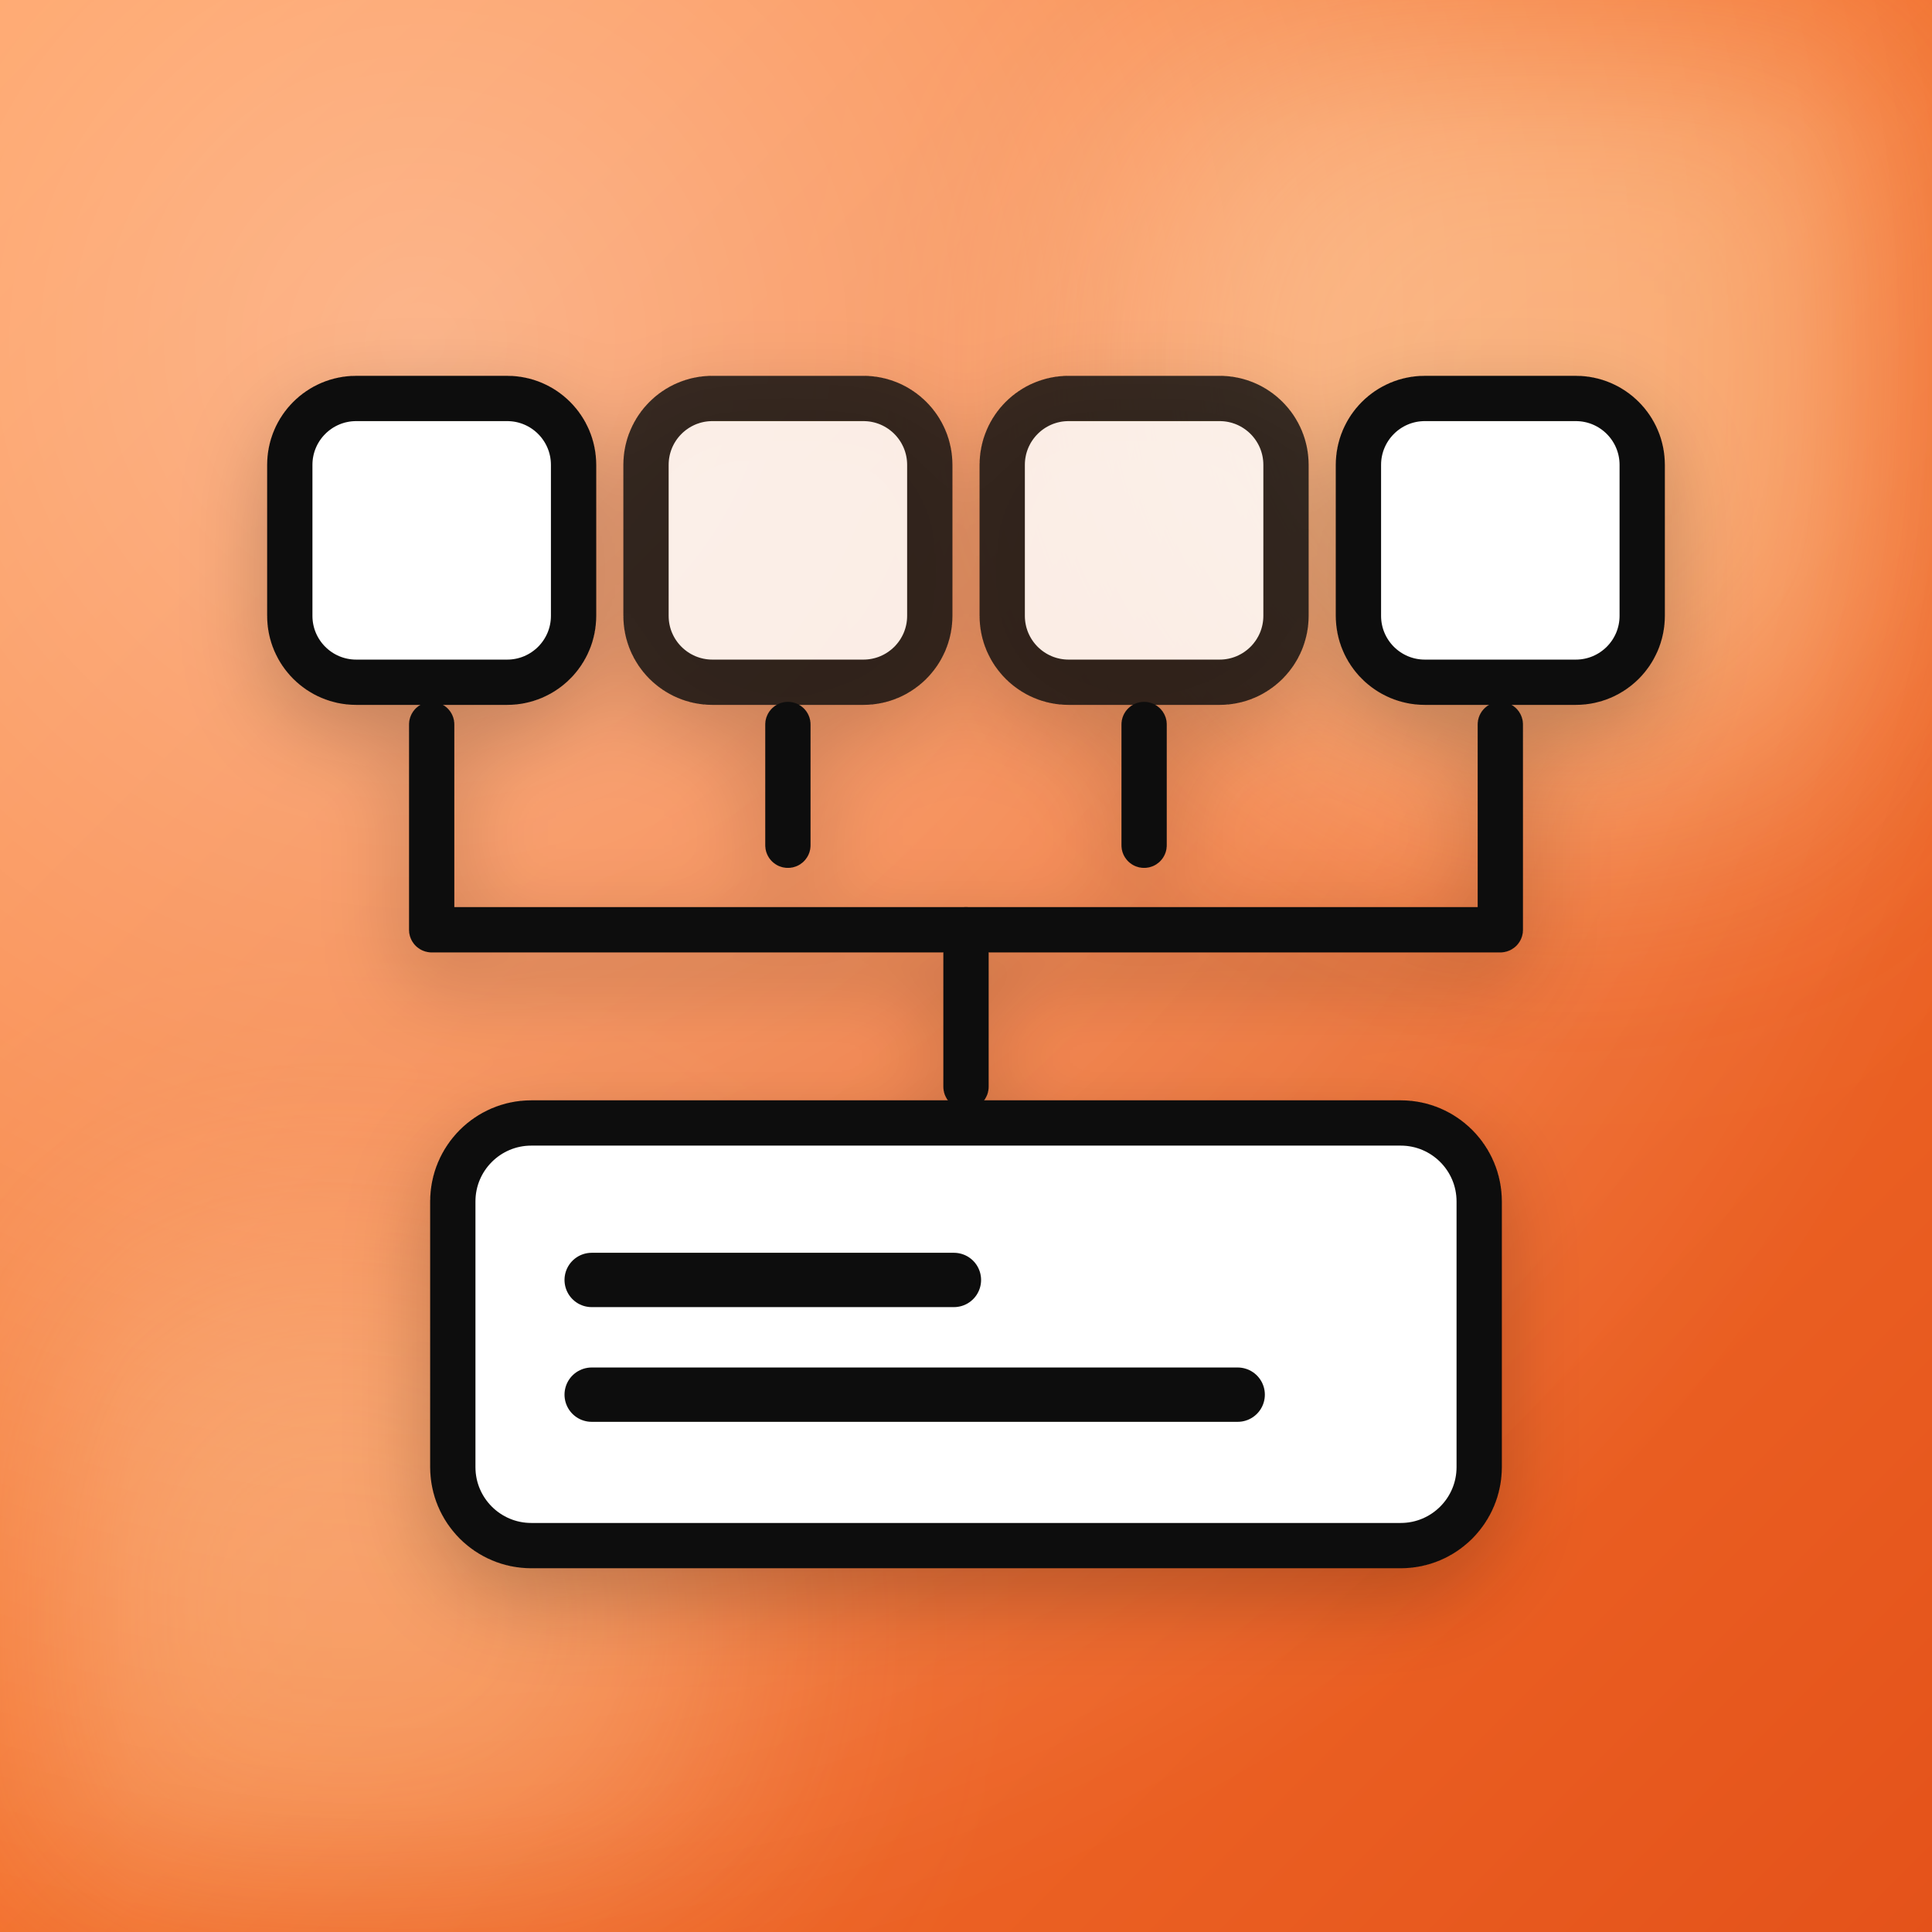
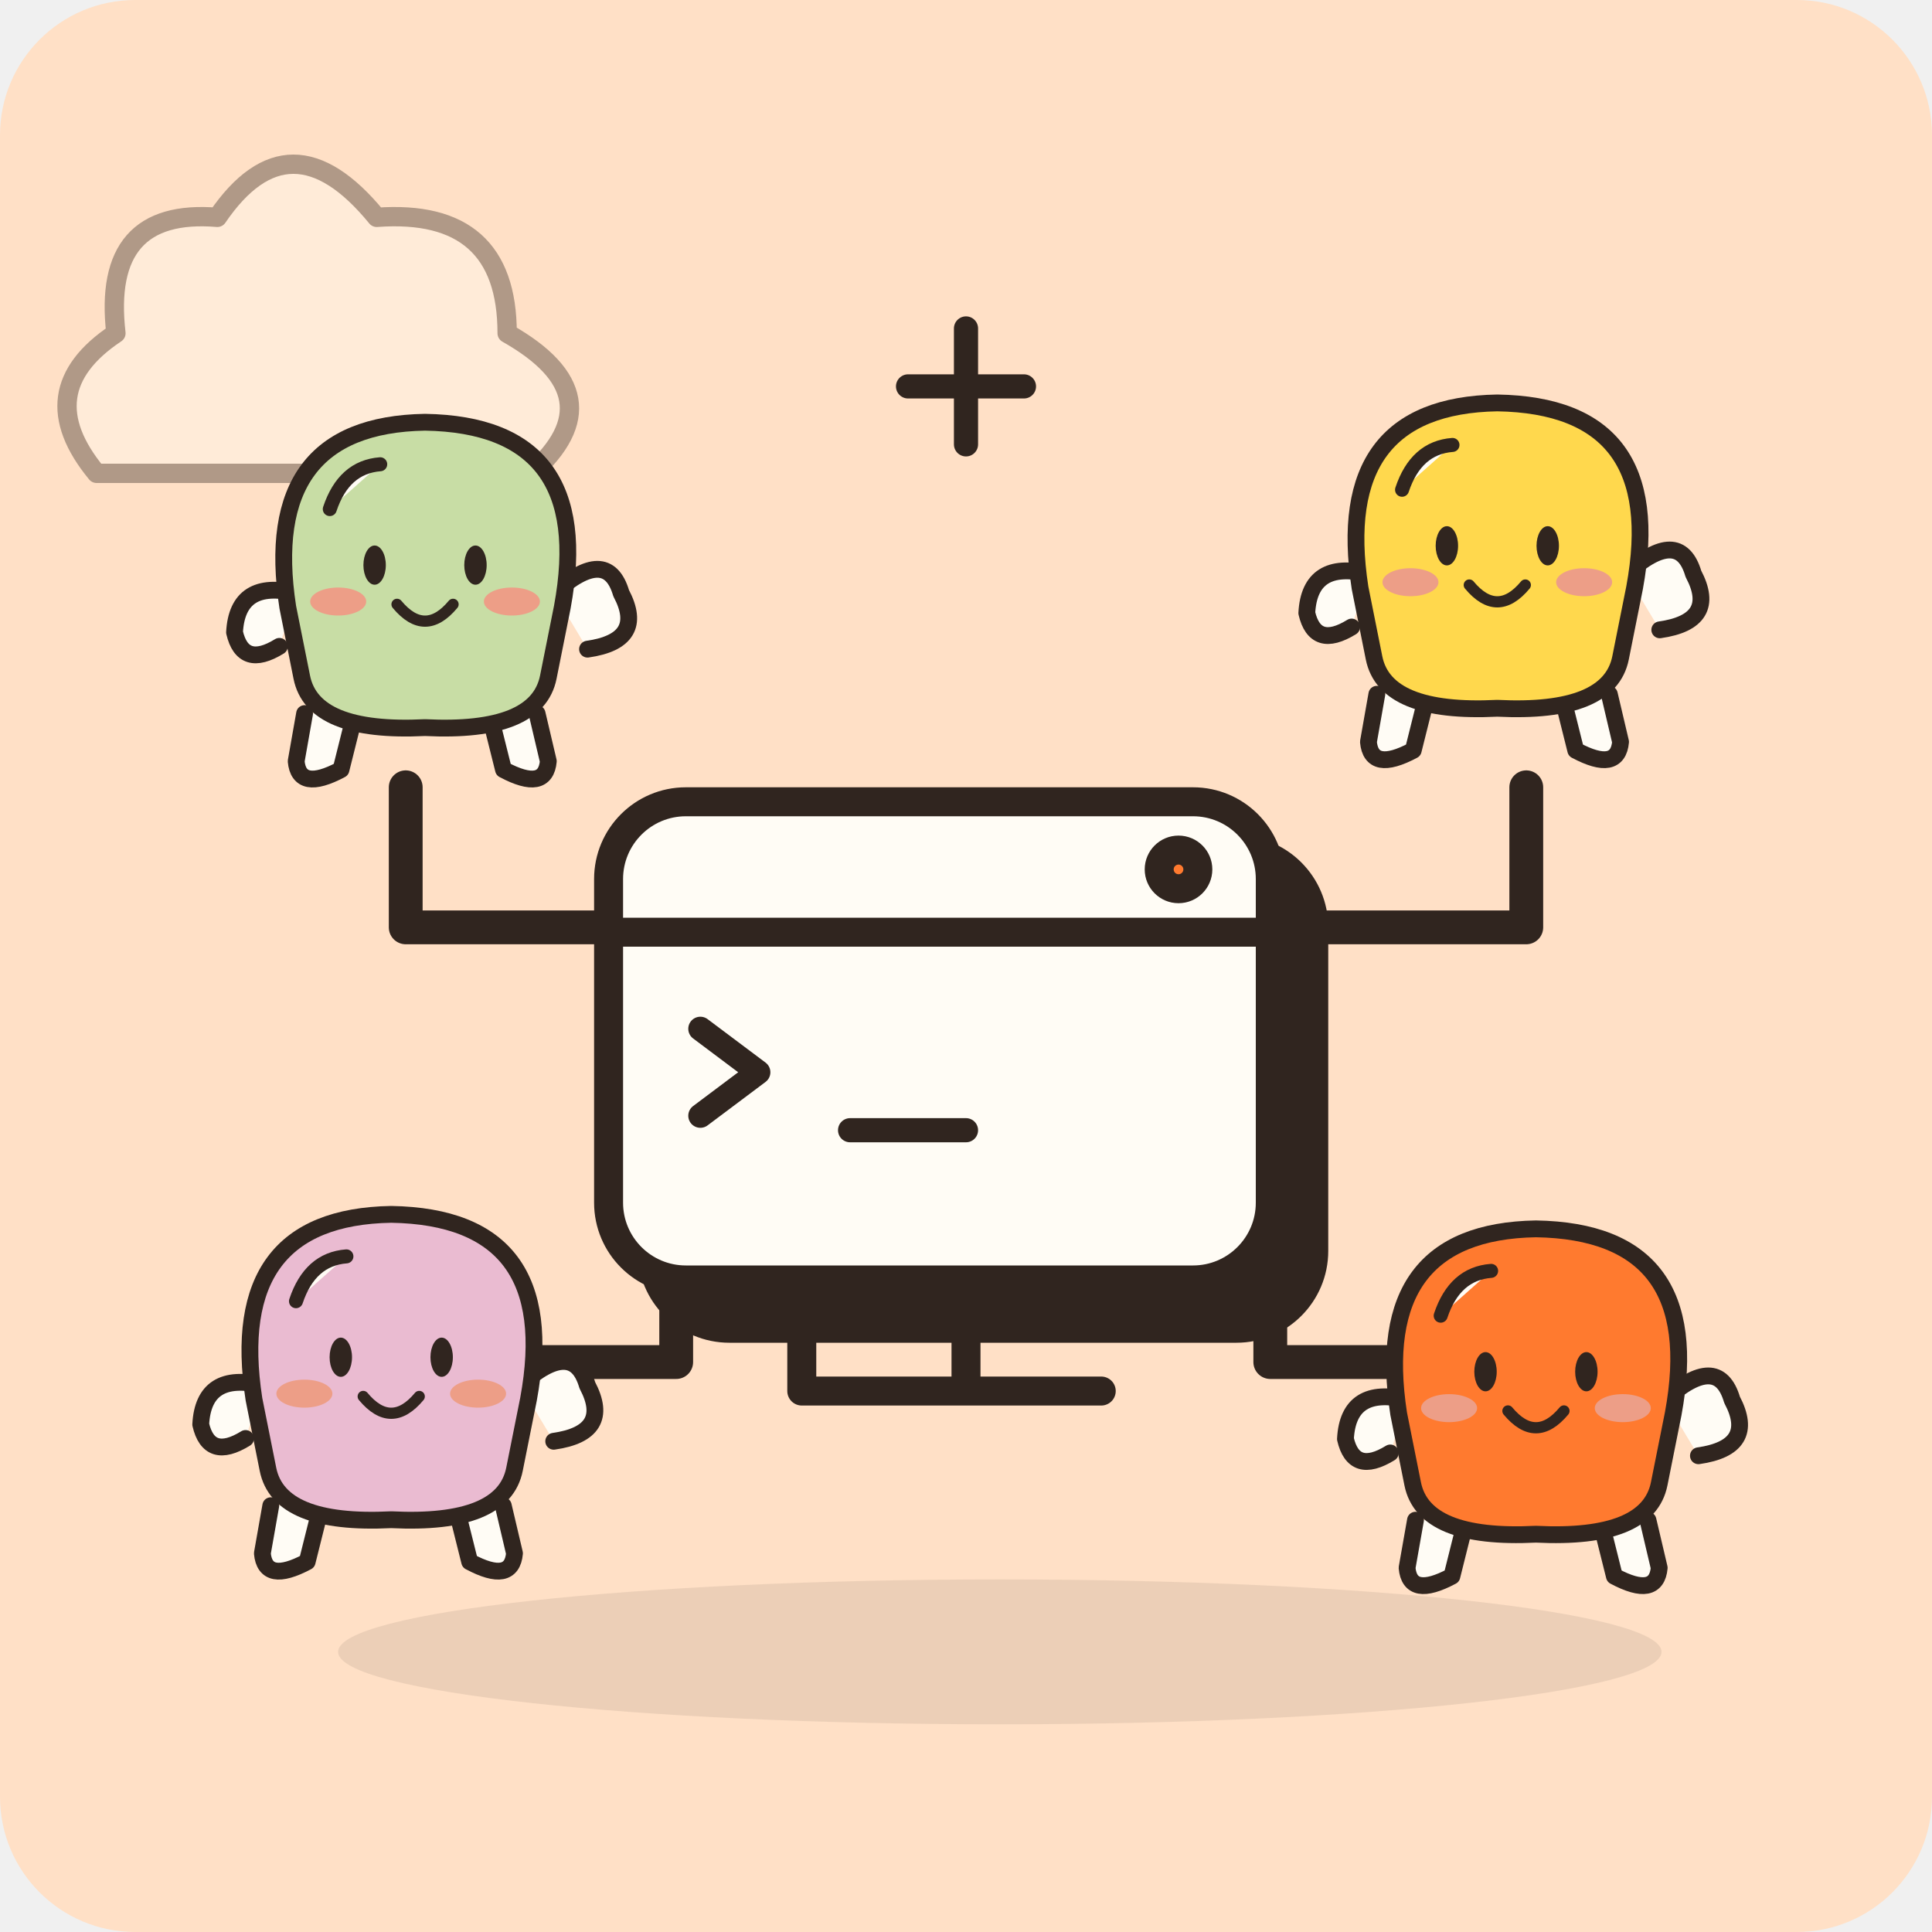
- <svg xmlns="http://www.w3.org/2000/svg" viewBox="0 0 640 640" width="640" height="640" role="img">
-   <defs>
-     <linearGradient id="g" x1="0" y1="0" x2="1" y2="1">
-       <stop offset="0" stop-color="#ff8a3d" />
-       <stop offset="1" stop-color="#e4521a" />
-     </linearGradient>
-     <radialGradient id="h" cx="22%" cy="18%" r="85%">
-       <stop offset="0" stop-color="#fff" stop-opacity=".42" />
-       <stop offset="1" stop-color="#fff" stop-opacity="0" />
-     </radialGradient>
-     <filter id="b" x="-40%" y="-40%" width="180%" height="180%">
-       <feGaussianBlur stdDeviation="46" />
-     </filter>
-     <filter id="s" x="-30%" y="-30%" width="160%" height="160%">
-       <feDropShadow dx="0" dy="10" stdDeviation="14" flood-color="#000" flood-opacity=".22" />
-     </filter>
-   </defs>
-   <rect width="640" height="640" fill="url(#g)" />
-   <circle cx="520" cy="120" r="150" fill="#ffd29b" opacity=".55" filter="url(#b)" />
-   <circle cx="110" cy="540" r="130" fill="#ffd29b" opacity=".40" filter="url(#b)" />
-   <rect width="640" height="640" fill="url(#h)" />
-   <g filter="url(#s)" fill="none" stroke="#10100e" stroke-width="15" stroke-linecap="round" stroke-linejoin="round">
-     <rect x="96" y="132" width="94" height="94" rx="22" fill="#ffffff" />
-     <rect x="214" y="132" width="94" height="94" rx="22" fill="#ffffff" opacity=".82" />
-     <rect x="332" y="132" width="94" height="94" rx="22" fill="#ffffff" opacity=".82" />
-     <rect x="450" y="132" width="94" height="94" rx="22" fill="#ffffff" />
-     <path d="M143 240v68h354v-68" />
-     <path d="M261 240v40M379 240v40" />
-     <path d="M320 308v52" />
-     <rect x="150" y="372" width="340" height="140" rx="26" fill="#ffffff" />
-     <path d="M196 424h120M196 462h214" stroke-width="18" />
+ <svg xmlns="http://www.w3.org/2000/svg" viewBox="0 0 400 400" role="img" aria-labelledby="title">
+   <g stroke-linejoin="round" stroke-linecap="round">
+     <rect width="400" height="400" rx="28" fill="#FFE0C6" />
+     <ellipse cx="207" cy="342" rx="137" ry="15" fill="#30251F" opacity=".09" />
+     <g opacity=".38">
+       <path d="M20 98 Q6 81 24 69 Q21 43 45 45 Q60 23 78 45 Q105 43 105 69 Q128 82 110 98Z" fill="#FFFCF5" stroke="#30251F" stroke-width="4" stroke-linecap="round" stroke-linejoin="round" />
+     </g>
+     <path d="M84 163V192H200 M316 163V192H200 M92 282H140V240 M310 282H263V240" fill="none" stroke="#30251F" stroke-width="7" stroke-linecap="round" stroke-linejoin="round" />
+     <g transform="translate(88 117) scale(0.58)">
+       <path d="M-25 53 L-30 73 Q-45 81 -46 70 L-43 53" fill="#FFFCF5" stroke="#30251F" stroke-width="6" stroke-linecap="round" stroke-linejoin="round" />
+       <path d="M23 53 L28 73 Q43 81 44 70 L40 53" fill="#FFFCF5" stroke="#30251F" stroke-width="6" stroke-linecap="round" stroke-linejoin="round" />
+       <path d="M-46 10 Q-67 5 -68 24 Q-65 37 -52 29" fill="#FFFCF5" stroke="#30251F" stroke-width="6" stroke-linecap="round" stroke-linejoin="round" />
+       <path d="M46 10 Q65 -7 70 10 Q79 27 58 30" fill="#FFFCF5" stroke="#30251F" stroke-width="6" stroke-linecap="round" stroke-linejoin="round" />
+       <path d="M-49 15 Q-59 -50 0 -51 Q61 -50 49 15 L44 40 Q40 60 0 58 Q-40 60 -44 40 Z" fill="#C8DDA5" stroke="#30251F" stroke-width="6" stroke-linecap="round" stroke-linejoin="round" />
+       <path d="M-34 -20 Q-29 -35 -16 -36" fill="#FFFCF5" stroke="#30251F" stroke-width="5" stroke-linecap="round" stroke-linejoin="round" />
+       <g transform="translate(0 0) scale(1)">
+         <ellipse cx="-18" cy="0" rx="4" ry="7" fill="#30251F" />
+         <ellipse cx="18" cy="0" rx="4" ry="7" fill="#30251F" />
+         <ellipse cx="-31" cy="13" rx="10" ry="5" fill="#ED9E87" />
+         <ellipse cx="31" cy="13" rx="10" ry="5" fill="#ED9E87" />
+         <path d="M-10 14 Q0 26 10 14" fill="none" stroke="#30251F" stroke-width="4" stroke-linecap="round" stroke-linejoin="round" />
+       </g>
+     </g>
+     <g transform="translate(310 113) scale(0.58)">
+       <path d="M-25 53 L-30 73 Q-45 81 -46 70 L-43 53" fill="#FFFCF5" stroke="#30251F" stroke-width="6" stroke-linecap="round" stroke-linejoin="round" />
+       <path d="M23 53 L28 73 Q43 81 44 70 L40 53" fill="#FFFCF5" stroke="#30251F" stroke-width="6" stroke-linecap="round" stroke-linejoin="round" />
+       <path d="M-46 10 Q-67 5 -68 24 Q-65 37 -52 29" fill="#FFFCF5" stroke="#30251F" stroke-width="6" stroke-linecap="round" stroke-linejoin="round" />
+       <path d="M46 10 Q65 -7 70 10 Q79 27 58 30" fill="#FFFCF5" stroke="#30251F" stroke-width="6" stroke-linecap="round" stroke-linejoin="round" />
+       <path d="M-49 15 Q-59 -50 0 -51 Q61 -50 49 15 L44 40 Q40 60 0 58 Q-40 60 -44 40 Z" fill="#FFD84D" stroke="#30251F" stroke-width="6" stroke-linecap="round" stroke-linejoin="round" />
+       <path d="M-34 -20 Q-29 -35 -16 -36" fill="#FFFCF5" stroke="#30251F" stroke-width="5" stroke-linecap="round" stroke-linejoin="round" />
+       <g transform="translate(0 0) scale(1)">
+         <ellipse cx="-18" cy="0" rx="4" ry="7" fill="#30251F" />
+         <ellipse cx="18" cy="0" rx="4" ry="7" fill="#30251F" />
+         <ellipse cx="-31" cy="13" rx="10" ry="5" fill="#ED9E87" />
+         <ellipse cx="31" cy="13" rx="10" ry="5" fill="#ED9E87" />
+         <path d="M-10 14 Q0 26 10 14" fill="none" stroke="#30251F" stroke-width="4" stroke-linecap="round" stroke-linejoin="round" />
+       </g>
+     </g>
+     <g transform="translate(81 281) scale(0.58)">
+       <path d="M-25 53 L-30 73 Q-45 81 -46 70 L-43 53" fill="#FFFCF5" stroke="#30251F" stroke-width="6" stroke-linecap="round" stroke-linejoin="round" />
+       <path d="M23 53 L28 73 Q43 81 44 70 L40 53" fill="#FFFCF5" stroke="#30251F" stroke-width="6" stroke-linecap="round" stroke-linejoin="round" />
+       <path d="M-46 10 Q-67 5 -68 24 Q-65 37 -52 29" fill="#FFFCF5" stroke="#30251F" stroke-width="6" stroke-linecap="round" stroke-linejoin="round" />
+       <path d="M46 10 Q65 -7 70 10 Q79 27 58 30" fill="#FFFCF5" stroke="#30251F" stroke-width="6" stroke-linecap="round" stroke-linejoin="round" />
+       <path d="M-49 15 Q-59 -50 0 -51 Q61 -50 49 15 L44 40 Q40 60 0 58 Q-40 60 -44 40 Z" fill="#EABBD1" stroke="#30251F" stroke-width="6" stroke-linecap="round" stroke-linejoin="round" />
+       <path d="M-34 -20 Q-29 -35 -16 -36" fill="#FFFCF5" stroke="#30251F" stroke-width="5" stroke-linecap="round" stroke-linejoin="round" />
+       <g transform="translate(0 0) scale(1)">
+         <ellipse cx="-18" cy="0" rx="4" ry="7" fill="#30251F" />
+         <ellipse cx="18" cy="0" rx="4" ry="7" fill="#30251F" />
+         <ellipse cx="-31" cy="13" rx="10" ry="5" fill="#ED9E87" />
+         <ellipse cx="31" cy="13" rx="10" ry="5" fill="#ED9E87" />
+         <path d="M-10 14 Q0 26 10 14" fill="none" stroke="#30251F" stroke-width="4" stroke-linecap="round" stroke-linejoin="round" />
+       </g>
+     </g>
+     <g transform="translate(318 284) scale(0.58)">
+       <path d="M-25 53 L-30 73 Q-45 81 -46 70 L-43 53" fill="#FFFCF5" stroke="#30251F" stroke-width="6" stroke-linecap="round" stroke-linejoin="round" />
+       <path d="M23 53 L28 73 Q43 81 44 70 L40 53" fill="#FFFCF5" stroke="#30251F" stroke-width="6" stroke-linecap="round" stroke-linejoin="round" />
+       <path d="M-46 10 Q-67 5 -68 24 Q-65 37 -52 29" fill="#FFFCF5" stroke="#30251F" stroke-width="6" stroke-linecap="round" stroke-linejoin="round" />
+       <path d="M46 10 Q65 -7 70 10 Q79 27 58 30" fill="#FFFCF5" stroke="#30251F" stroke-width="6" stroke-linecap="round" stroke-linejoin="round" />
+       <path d="M-49 15 Q-59 -50 0 -51 Q61 -50 49 15 L44 40 Q40 60 0 58 Q-40 60 -44 40 Z" fill="#FF7A2F" stroke="#30251F" stroke-width="6" stroke-linecap="round" stroke-linejoin="round" />
+       <path d="M-34 -20 Q-29 -35 -16 -36" fill="#FFFCF5" stroke="#30251F" stroke-width="5" stroke-linecap="round" stroke-linejoin="round" />
+       <g transform="translate(0 0) scale(1)">
+         <ellipse cx="-18" cy="0" rx="4" ry="7" fill="#30251F" />
+         <ellipse cx="18" cy="0" rx="4" ry="7" fill="#30251F" />
+         <ellipse cx="-31" cy="13" rx="10" ry="5" fill="#ED9E87" />
+         <ellipse cx="31" cy="13" rx="10" ry="5" fill="#ED9E87" />
+         <path d="M-10 14 Q0 26 10 14" fill="none" stroke="#30251F" stroke-width="4" stroke-linecap="round" stroke-linejoin="round" />
+       </g>
+     </g>
+     <rect x="135" y="176" width="137" height="99" rx="16" fill="#30251F" stroke="#30251F" stroke-width="6" />
+     <rect x="126" y="166" width="137" height="99" rx="16" fill="#FFFCF5" stroke="#30251F" stroke-width="6" />
+     <path d="M126 193H263" fill="none" stroke="#30251F" stroke-width="6" stroke-linecap="round" stroke-linejoin="round" />
+     <path d="M145 213 L157 222 L145 231 M176 234H200" fill="none" stroke="#30251F" stroke-width="5" stroke-linecap="round" stroke-linejoin="round" />
+     <circle cx="244" cy="180" r="4" fill="#FF7A2F" stroke="#30251F" stroke-width="6" />
+     <path d="M166 266V288H228 M200 266V288" fill="none" stroke="#30251F" stroke-width="6" stroke-linecap="round" stroke-linejoin="round" />
+     <path d="M200 68V92 M188 80H212" fill="none" stroke="#30251F" stroke-width="5" stroke-linecap="round" stroke-linejoin="round" />
  </g>
</svg>
